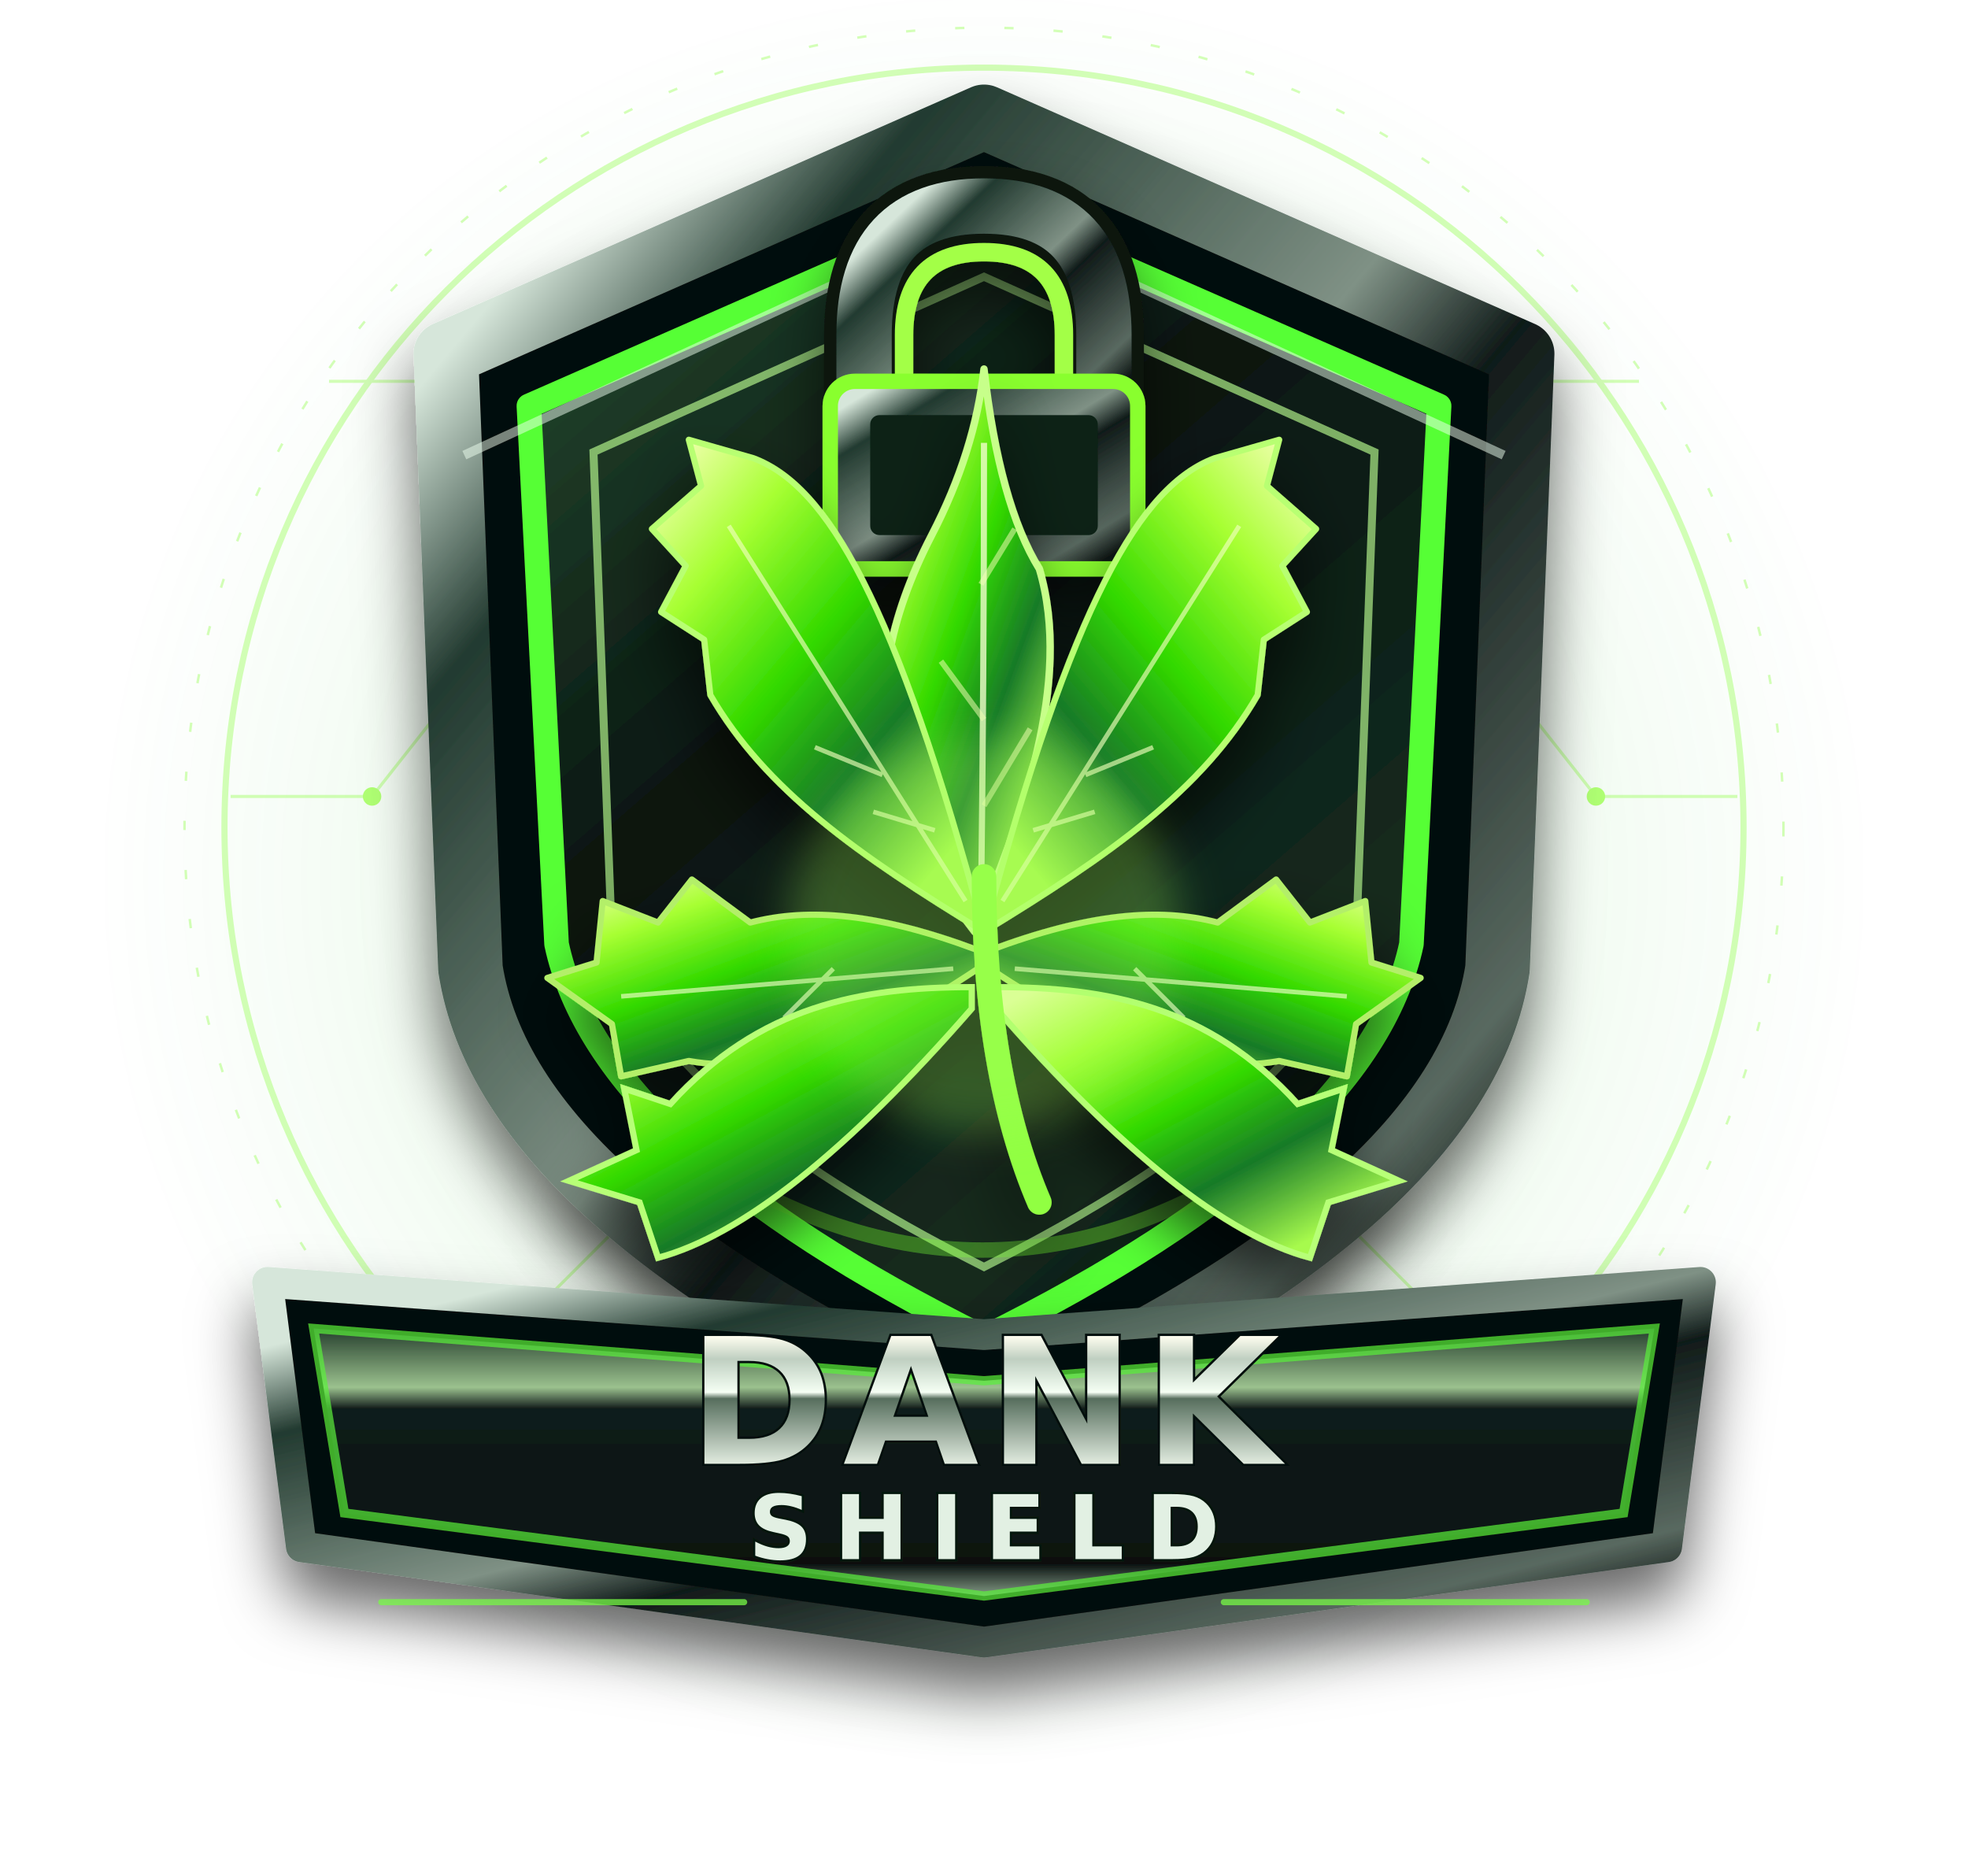
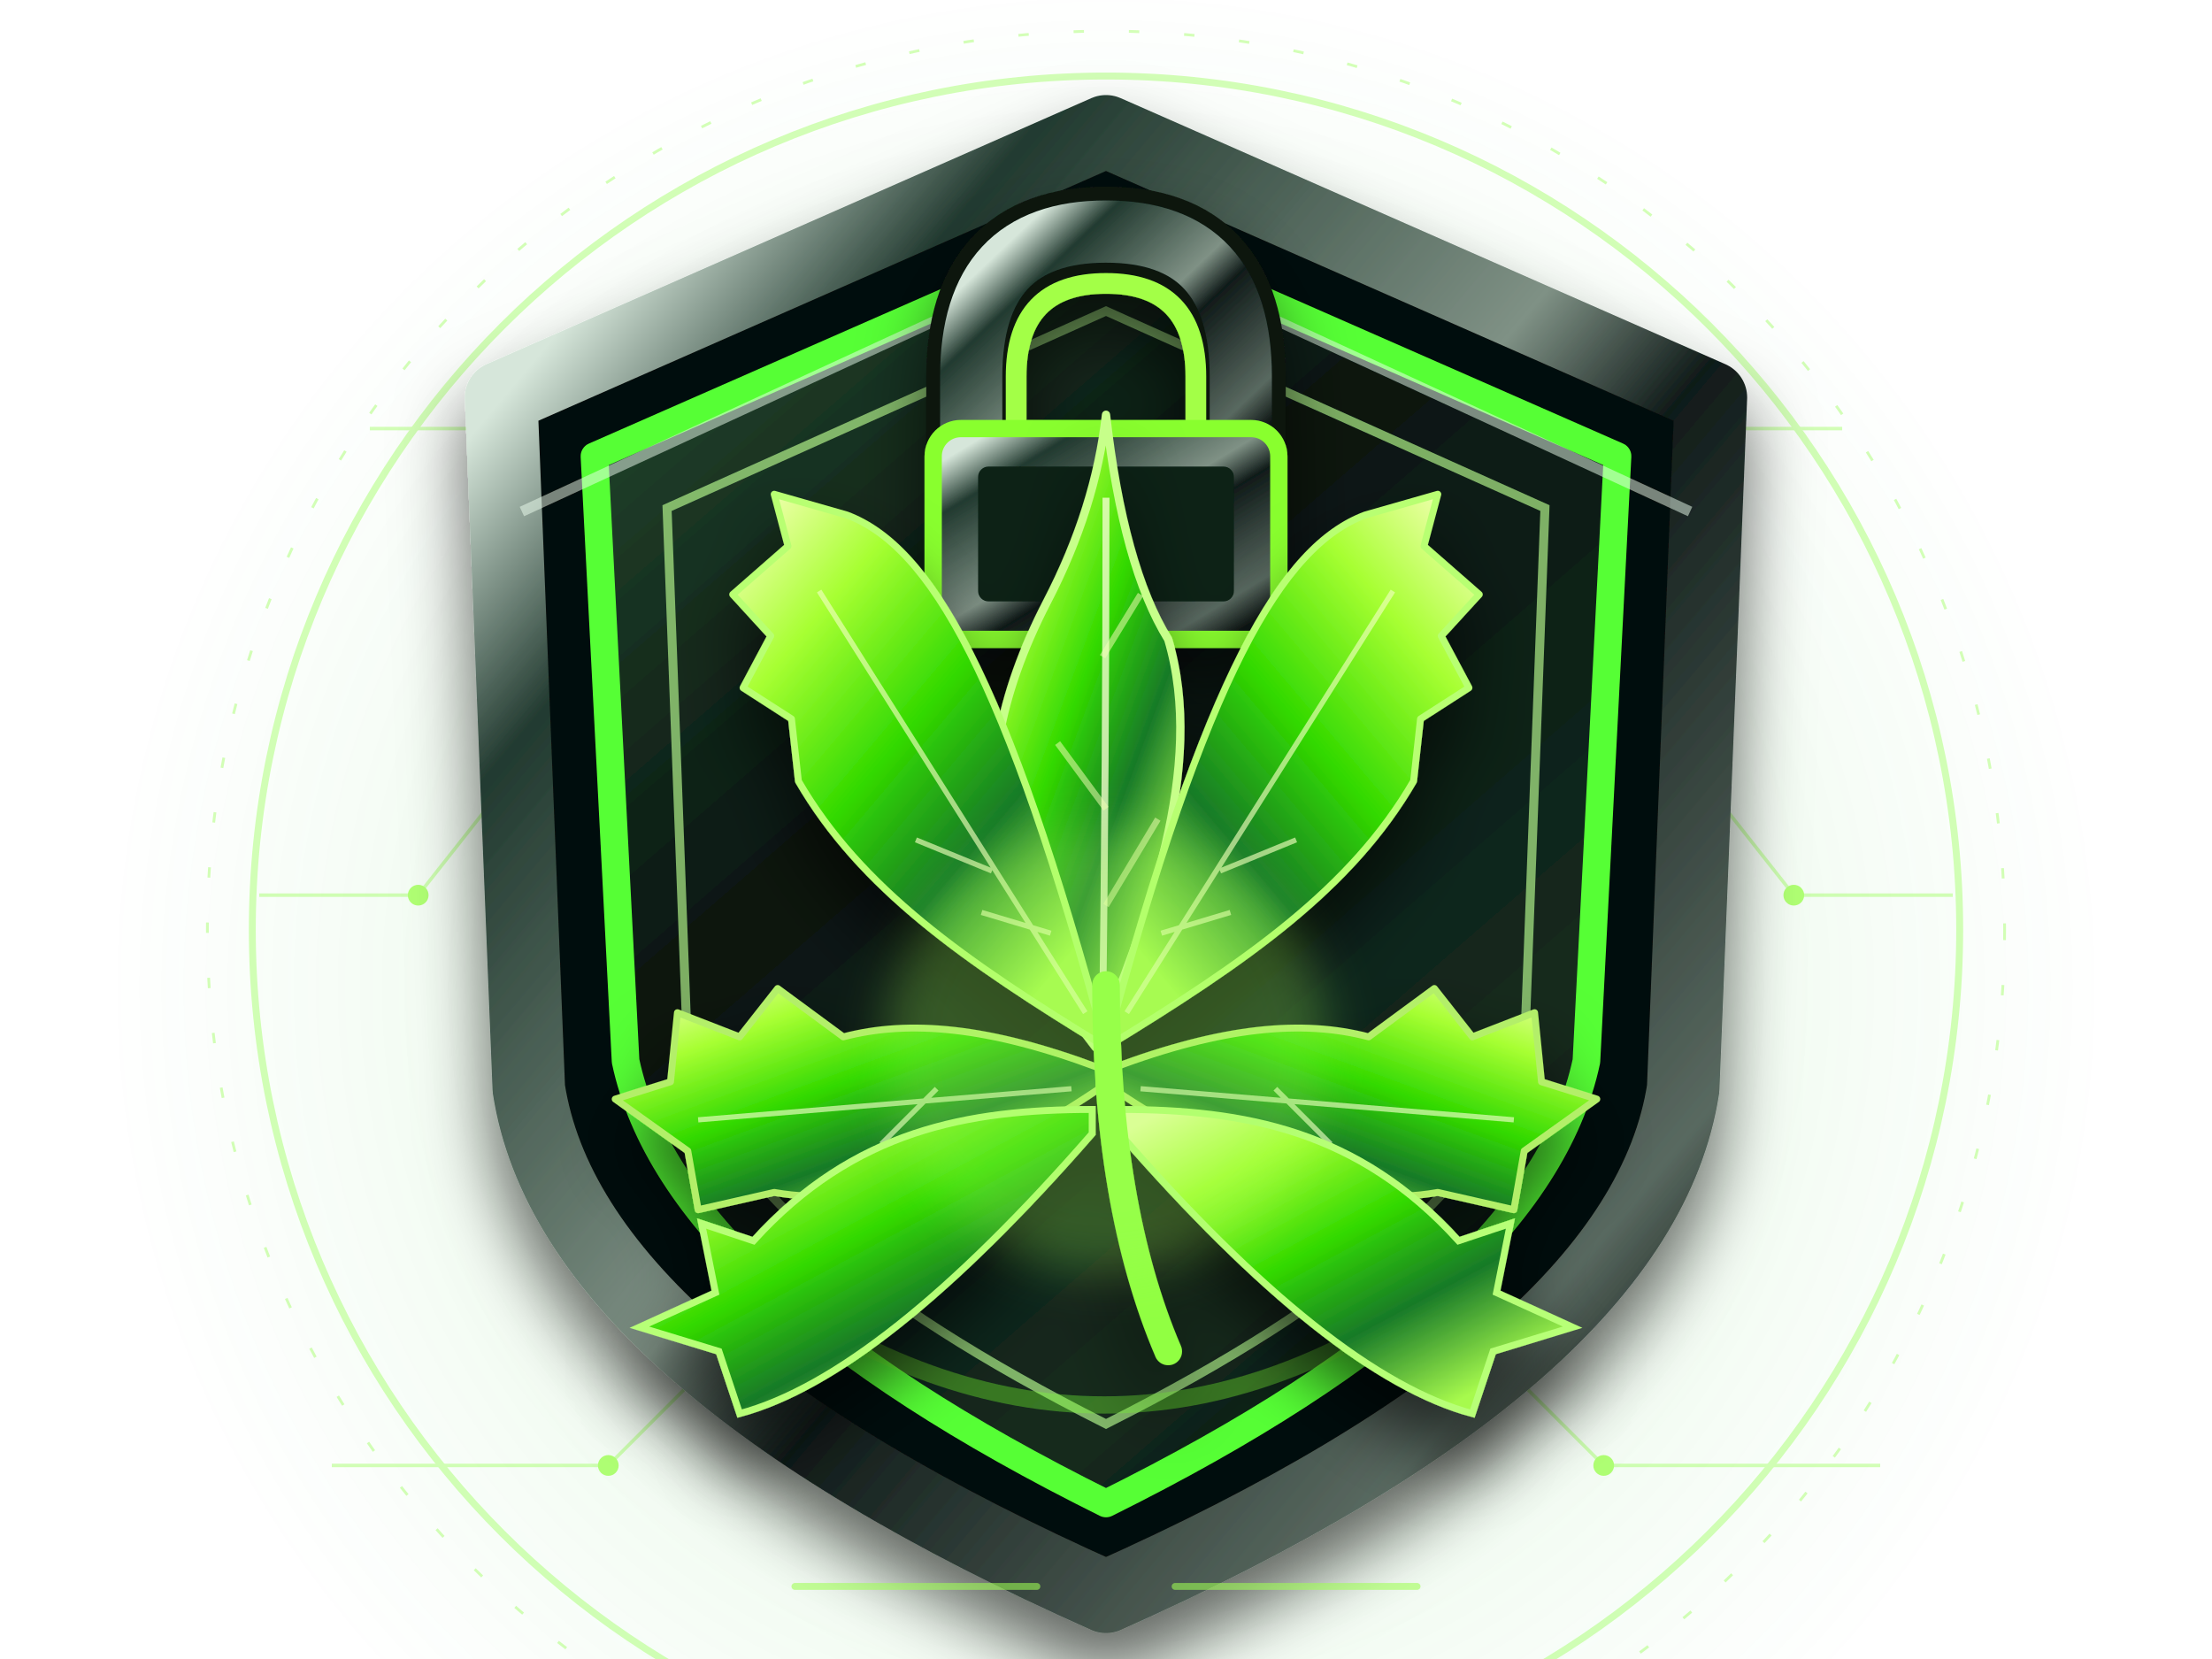
- <svg xmlns="http://www.w3.org/2000/svg" width="640" height="610" viewBox="0 0 640 610" role="img" aria-labelledby="title desc">
+ <svg xmlns="http://www.w3.org/2000/svg" width="640" height="480" viewBox="0 0 640 480" role="img" aria-labelledby="title desc">
  <defs>
    <linearGradient id="steel" x1=".08" y1=".1" x2=".91" y2=".94" gradientUnits="objectBoundingBox">
      <stop stop-color="#d6e6da" />
      <stop offset=".15" stop-color="#223a30" />
      <stop offset=".47" stop-color="#7f9185" />
      <stop offset=".58" stop-color="#101b19" />
      <stop offset=".89" stop-color="#596960" />
      <stop offset="1" stop-color="#0c1412" />
    </linearGradient>
    <linearGradient id="inner" x1=".1" y1="0" x2=".8" y2="1">
      <stop stop-color="#25482f" />
      <stop offset=".38" stop-color="#081610" />
      <stop offset=".82" stop-color="#142b1f" />
      <stop offset="1" stop-color="#050a09" />
    </linearGradient>
    <linearGradient id="leaf" x1=".1" y1="0" x2=".82" y2=".9">
      <stop stop-color="#efffac" />
      <stop offset=".22" stop-color="#a7ff32" />
      <stop offset=".49" stop-color="#32d900" />
      <stop offset=".73" stop-color="#187a28" />
      <stop offset="1" stop-color="#a7fa4d" />
    </linearGradient>
    <linearGradient id="metaltype" x1="0" y1="0" x2="0" y2="1">
      <stop stop-color="#fffef0" />
      <stop offset=".18" stop-color="#bfcfc1" />
      <stop offset=".44" stop-color="#f5fff4" />
      <stop offset=".49" stop-color="#566e5d" />
      <stop offset="1" stop-color="#e1ebdf" />
    </linearGradient>
    <linearGradient id="plaque" x1="0" x2="0" y1="0" y2="1">
      <stop stop-color="#253e2d" />
      <stop offset=".22" stop-color="#9bc18e" />
      <stop offset=".3" stop-color="#111c1b" />
      <stop offset=".88" stop-color="#0a1110" />
      <stop offset="1" stop-color="#859c87" />
    </linearGradient>
    <radialGradient id="halo">
      <stop stop-color="#64ff26" stop-opacity=".3" />
      <stop offset=".55" stop-color="#36cf2e" stop-opacity=".08" />
      <stop offset="1" stop-color="#20c02f" stop-opacity="0" />
    </radialGradient>
    <filter id="bloom" x="-45%" y="-45%" width="190%" height="190%">
      <feGaussianBlur stdDeviation="7" />
    </filter>
    <filter id="shadow" x="-30%" y="-30%" width="160%" height="175%">
      <feDropShadow dx="0" dy="12" stdDeviation="10" flood-color="#000" flood-opacity=".6" />
    </filter>
    <g id="blade">
      <path d="M317 303 C290 268 274 230 303 174 Q317 147 320 120 Q325 164 338 185 C349 222 332 267 317 303Z" stroke="#c7ff8a" stroke-width="2.4" stroke-linejoin="round" />
      <path d="M319 298Q320 219 320 144" fill="none" stroke="#f5ffd1" stroke-width="2" opacity=".78" />
      <path d="M320 234l-14-19m14 47 15-25m-16-47 11-18" stroke="#f6ffb9" stroke-width="1.8" opacity=".52" fill="none" />
    </g>
    <g id="sideblade">
      <path d="M320 303 C279 278 249 257 231 226 L229 208 L215 199 L223 184 L212 172 L228 158 L224 143 L245 149 C269 158 291 195 320 303Z" stroke="#b8ff72" stroke-width="2" stroke-linejoin="round" />
      <path d="M314 293 237 171m50 81-22-9m39 27-20-6" stroke="#efffbd" stroke-width="1.5" opacity=".65" fill="none" />
    </g>
    <g id="lowerblade">
      <path d="M318 309 C286 297 263 295 244 300 L225 286 L214 300 L196 293 L194 313 L178 318 L199 333 L202 350 L224 345 Q263 352 318 315Z" stroke="#b3ef69" stroke-width="2" stroke-linejoin="round" />
      <path d="M310 315 202 324m69-9-16 16" stroke="#f0ffca" stroke-width="1.5" fill="none" opacity=".65" />
    </g>
  </defs>
  <ellipse cx="320" cy="285" rx="290" ry="286" fill="url(#halo)" />
  <g fill="none" stroke="#87ff39" opacity=".36">
    <circle cx="320" cy="269" r="247" stroke-width="2" />
    <circle cx="320" cy="269" r="260" stroke-width=".8" stroke-dasharray="3 13" />
    <path d="M75 259H121l30-38M565 259H519l-30-38M107 124h68l33 28M533 124h-68l-33 28M96 424h80l22-22M544 424h-80l-22-22" />
  </g>
  <g fill="#afff73">
    <circle cx="121" cy="259" r="3" />
    <circle cx="519" cy="259" r="3" />
    <circle cx="175" cy="124" r="3" />
    <circle cx="465" cy="124" r="3" />
    <circle cx="176" cy="424" r="3" />
    <circle cx="464" cy="424" r="3" />
  </g>
  <g filter="url(#shadow)">
    <path d="M320 38 495 115 487 315 Q475 393 320 462 Q165 393 153 315L145 115Z" fill="#050b09" stroke="url(#steel)" stroke-width="21" stroke-linejoin="round" />
    <path d="M320 67 468 132 459 307 Q445 373 320 435 Q195 373 181 307L172 132Z" fill="url(#inner)" stroke="#57ff35" stroke-width="8" stroke-linejoin="round" />
    <path d="M320 90 447 147 441 306Q427 358 320 412Q213 358 199 306L193 147Z" fill="none" stroke="#bbff91" stroke-width="2.6" opacity=".65" />
    <path d="M151 148 320 70 489 148" fill="none" stroke="#eefff0" stroke-opacity=".5" stroke-width="3" />
    <path d="M218 370Q320 443 420 370" fill="none" stroke="#7bff32" stroke-opacity=".37" stroke-width="5" />
  </g>
  <g filter="url(#shadow)">
    <path d="M281 142v-33Q281 67 320 67t39 42v33" fill="none" stroke="#0a1710" stroke-width="26" />
    <path d="M281 142v-33Q281 67 320 67t39 42v33" fill="none" stroke="url(#steel)" stroke-width="18" />
    <path d="M294 142v-33q0-27 26-27t26 27v33" fill="none" stroke="#a3ff46" stroke-width="6" />
    <rect x="270" y="124" width="100" height="61" rx="8" fill="url(#steel)" stroke="#89ff2e" stroke-width="5" />
    <rect x="283" y="135" width="74" height="39" rx="3" fill="#092013" />
    <path d="M320 142v18" stroke="#b6ff4e" stroke-width="6" stroke-linecap="round" />
  </g>
  <g fill="url(#leaf)" filter="url(#shadow)">
    <use href="#blade" />
    <use href="#sideblade" />
    <use href="#sideblade" transform="translate(640 0) scale(-1 1)" />
    <use href="#lowerblade" />
    <use href="#lowerblade" transform="translate(640 0) scale(-1 1)" />
    <path d="M316 321 C280 321 247 327 218 359L203 354L207 374L185 384L208 391L214 409Q255 398 316 328Z" stroke="#b7ff77" stroke-width="2" />
    <path d="M324 321 C360 321 393 327 422 359L437 354L433 374L455 384L432 391L426 409Q385 398 324 328Z" stroke="#b7ff77" stroke-width="2" />
    <path d="M320 285Q320 349 338 391" fill="none" stroke="#91ff43" stroke-width="8" stroke-linecap="round" />
  </g>
  <g fill="#a4ff59" filter="url(#bloom)" opacity=".28">
    <circle cx="320" cy="304" r="64" />
  </g>
-   <g filter="url(#shadow)">
-     <path d="M87 417 320 434 553 417 542 503 320 534 98 503Z" fill="#060c0b" stroke="url(#steel)" stroke-width="10" stroke-linejoin="round" />
-     <path d="M102 432 320 449 538 432 528 492 320 519 112 492Z" fill="url(#plaque)" stroke="#5af13b" stroke-opacity=".7" stroke-width="3" />
-     <text x="320" y="476" fill="url(#metaltype)" stroke="#05110b" stroke-width="1.5" paint-order="stroke" text-anchor="middle" font-family="Impact,Arial Black,DejaVu Sans,sans-serif" font-size="57" font-weight="900" letter-spacing="3" textLength="335" lengthAdjust="spacingAndGlyphs">DANK</text>
-     <text x="320" y="507" fill="#e2f0e3" stroke="#06150c" stroke-width="1.5" paint-order="stroke" text-anchor="middle" font-family="Impact,Arial Black,DejaVu Sans,sans-serif" font-size="29" font-weight="900" letter-spacing="7" textLength="270" lengthAdjust="spacingAndGlyphs">SHIELD</text>
-   </g>
-   <path d="M124 521h118M398 521h118" stroke="#77fa45" stroke-width="2" stroke-linecap="round" opacity=".75" />
+   <path d="M230 459h70m40 0h70" fill="none" stroke="#9fff52" stroke-width="2" stroke-linecap="round" opacity=".58" />
</svg>
